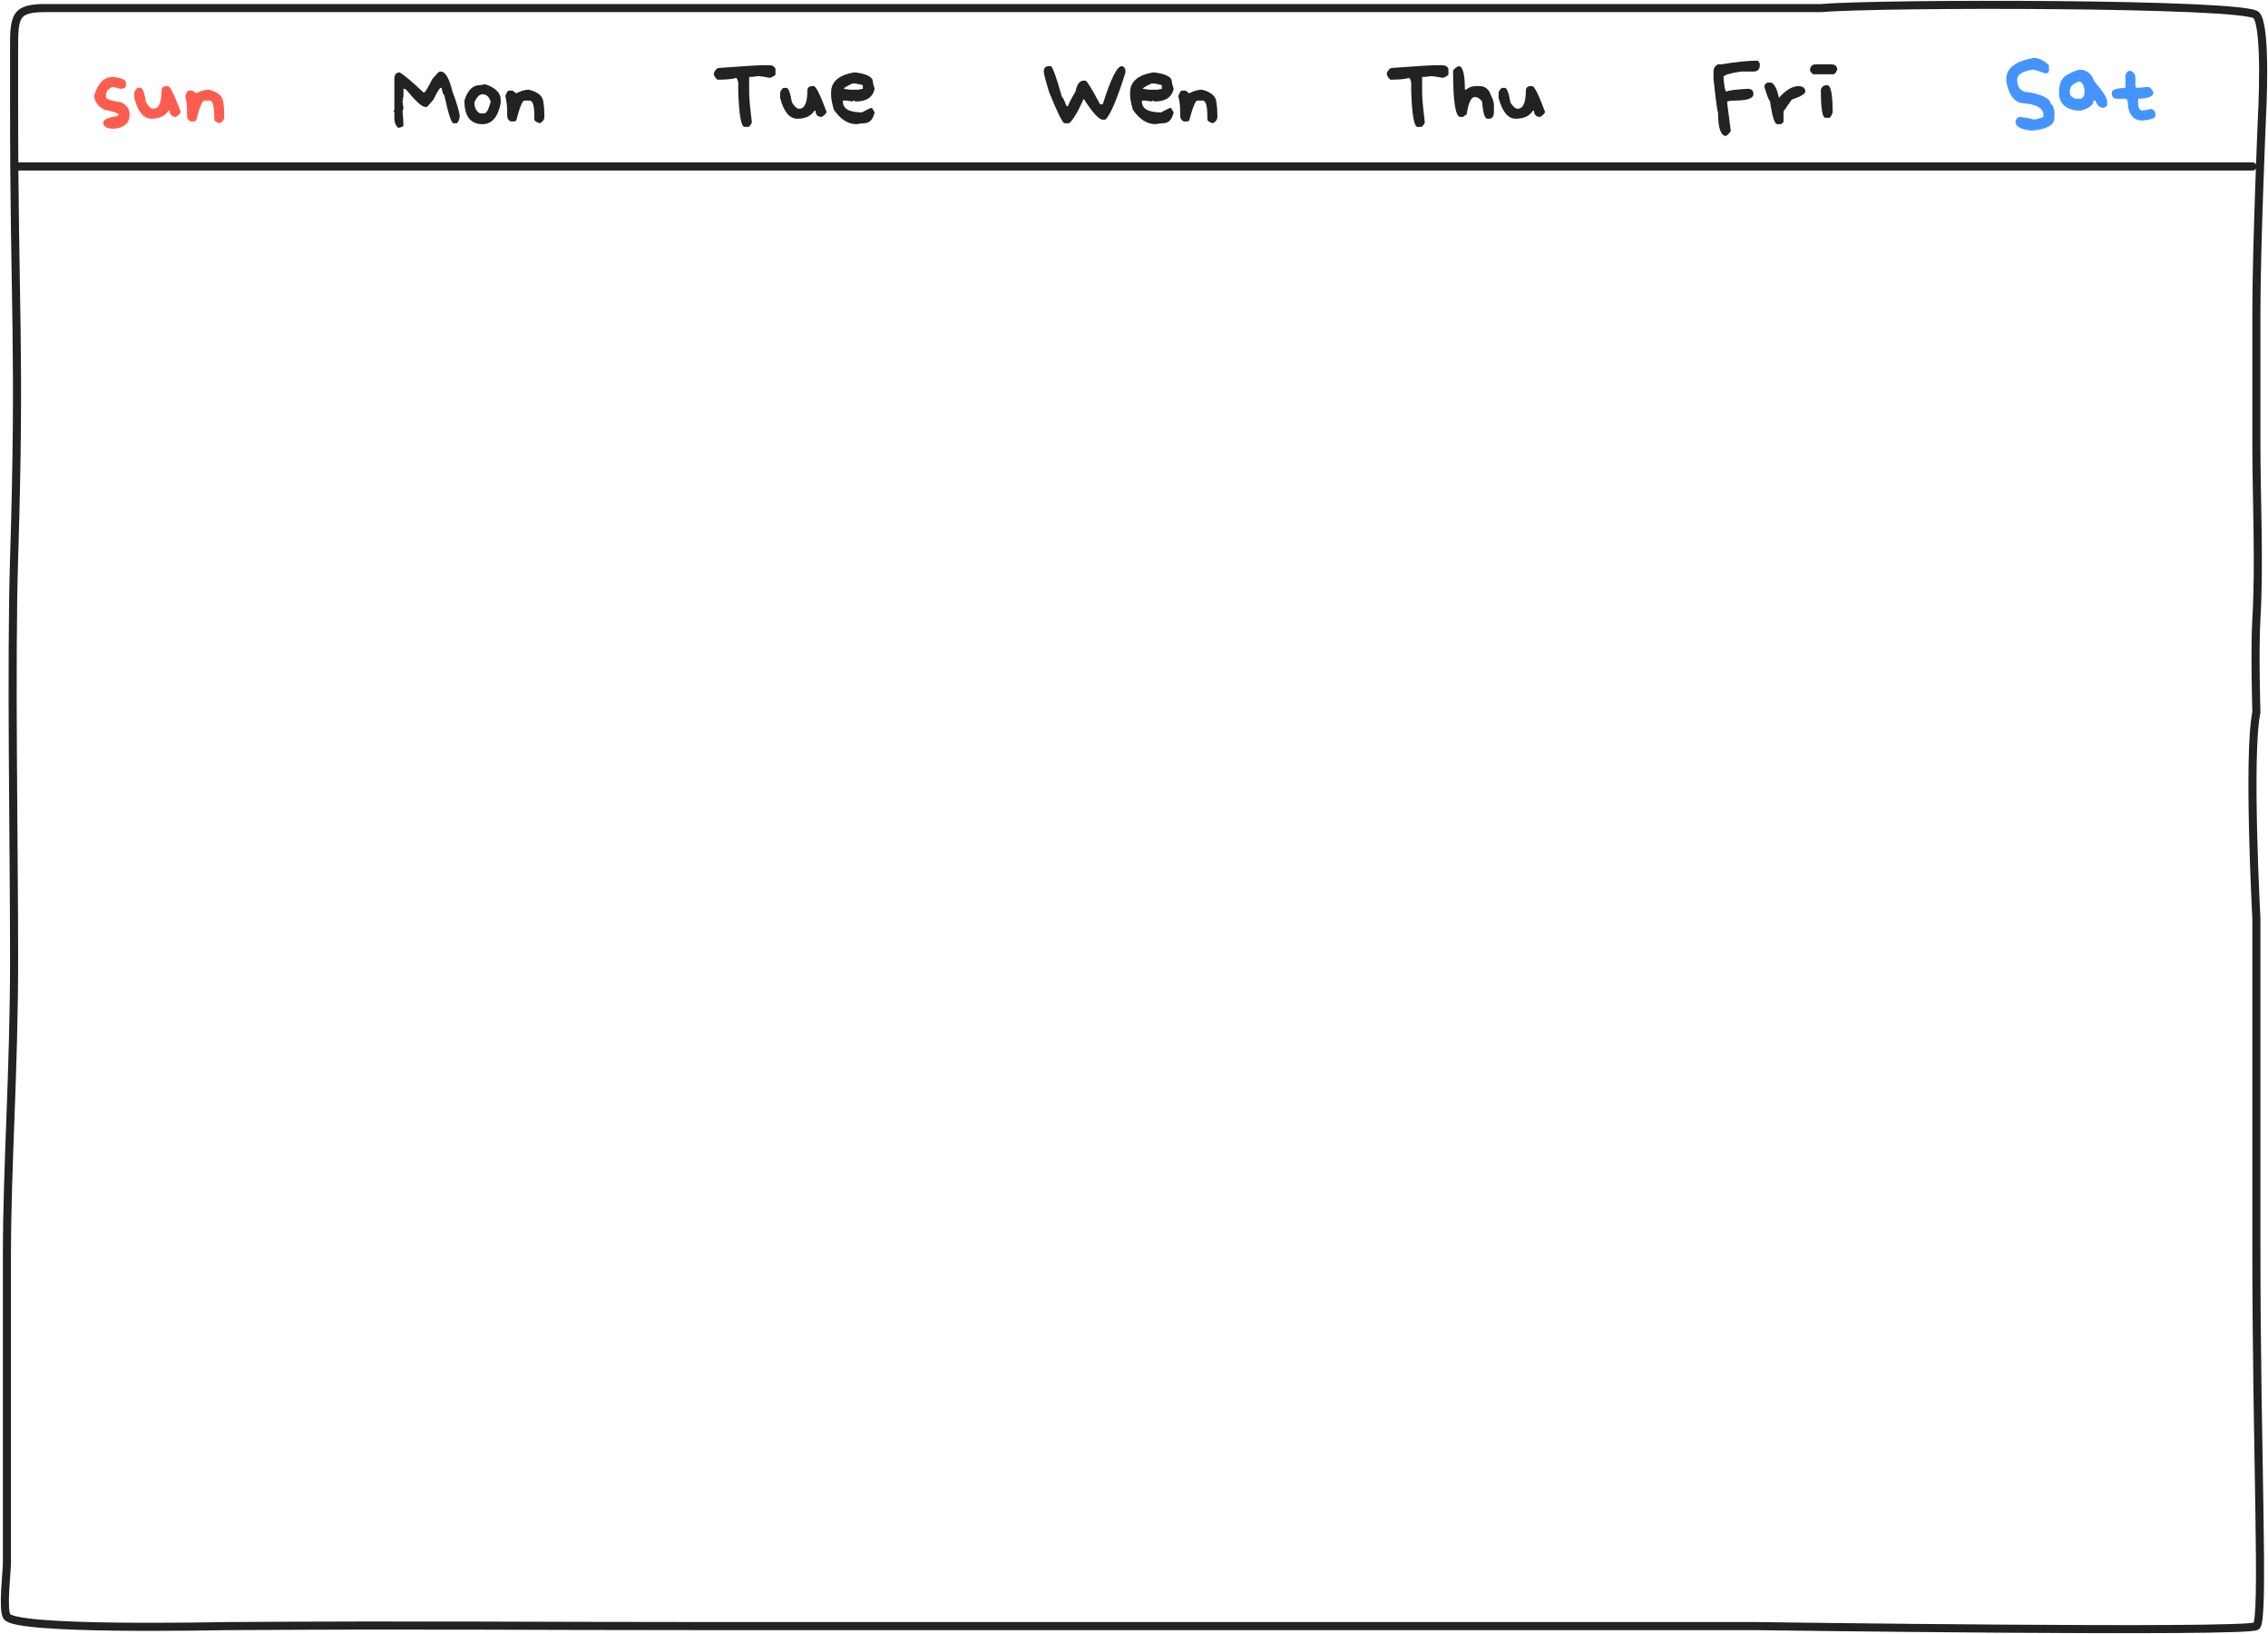
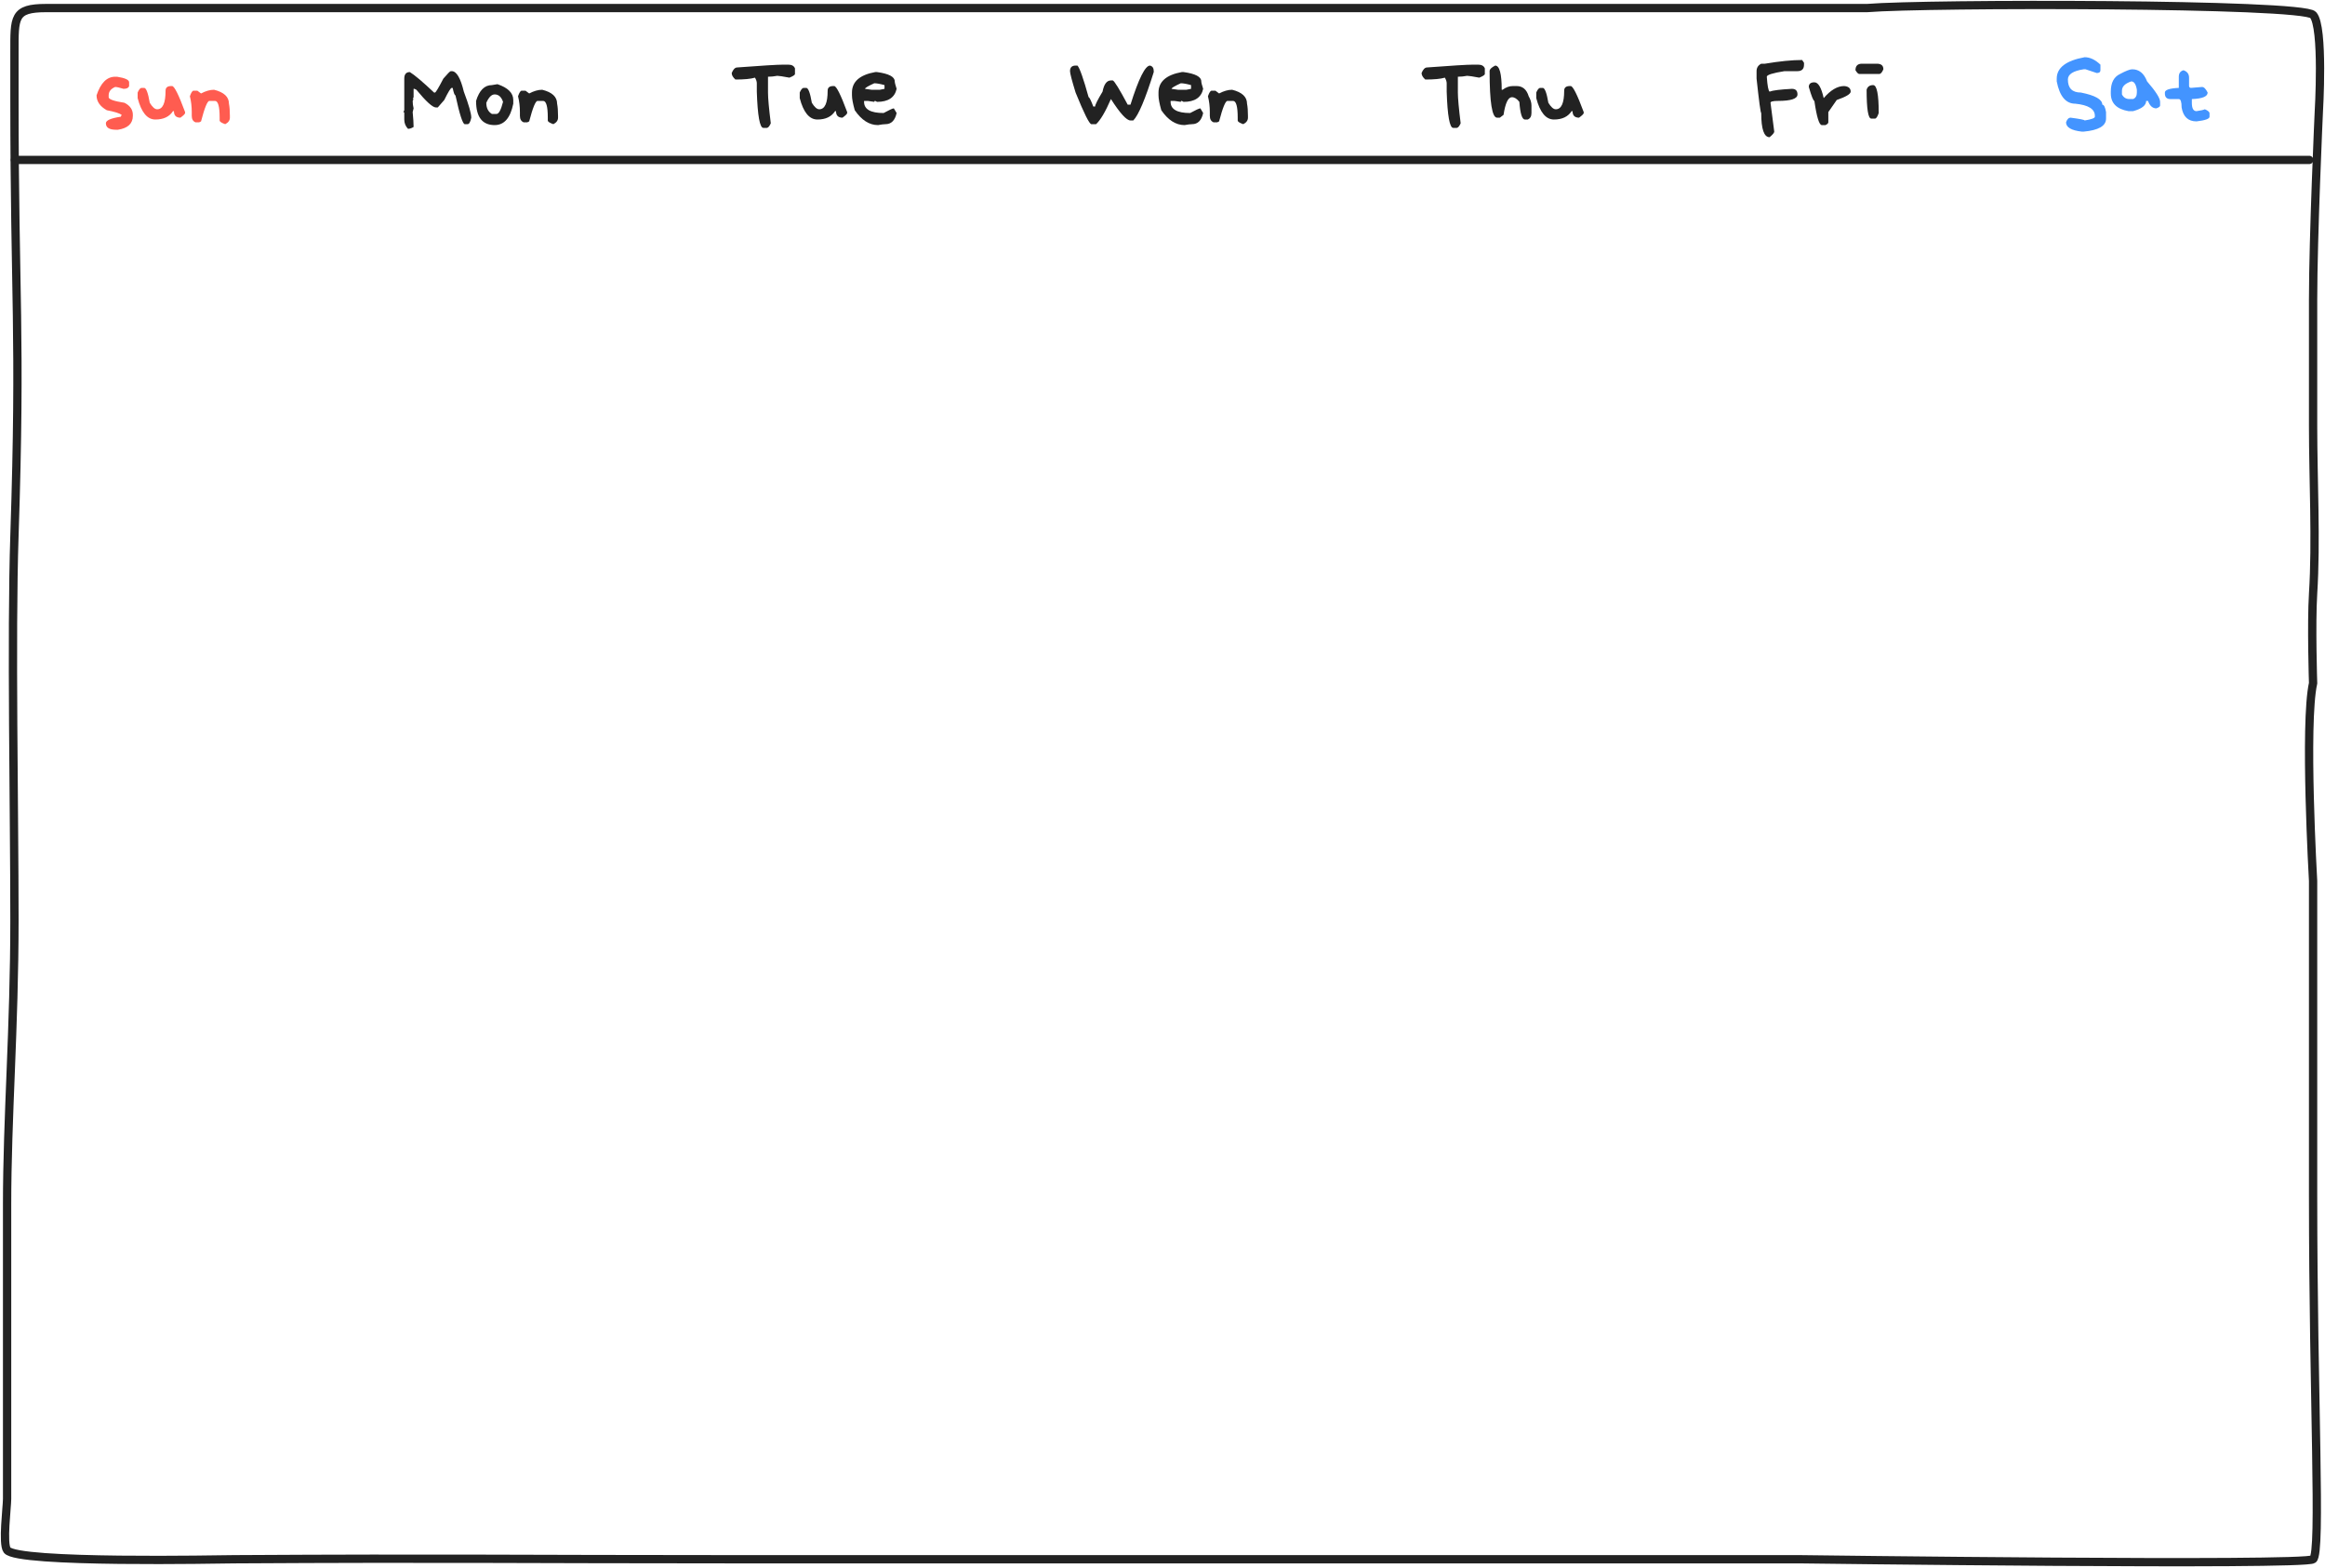
- <svg xmlns="http://www.w3.org/2000/svg" width="1402" height="1010" viewBox="0 0 1402 1010" fill="none">
-   <path d="M8.714 345.069C12.785 213.733 8.714 192.399 8.714 63.362V33.541C8.714 10.957 8.115 4.99 27.77 4.99L84.32 4.99H321.606H494.096H670.53L1125.86 4.99C1161.66 1.844 1388.26 1.818 1394.82 9.42C1401.38 17.022 1398.26 72.244 1398.26 72.244C1398.26 72.244 1394.82 152.573 1394.82 193.004V274.657C1394.82 308.821 1396.83 348.439 1394.82 382.518C1393.67 402.018 1394.82 440.255 1394.82 440.255C1389.38 466.511 1394.82 567.785 1394.82 567.785V685.163V771.074C1394.82 901.519 1399.88 1000.85 1394.82 1005.11C1389.76 1009.37 1084.95 1005.11 1084.95 1005.11H647.874H441.194C314.087 1005.11 268.372 1004.31 141.306 1005.11C132.887 1005.16 10.448 1007.92 4.278 999.214C1.402 995.156 4.279 971.498 4.279 966.221L4.278 911.021L4.279 776.513C4.279 719.923 8.714 663.029 8.714 592.515C8.714 522 6.689 410.42 8.714 345.069Z" stroke="#222222" stroke-width="5" stroke-linecap="round" />
-   <path d="M9 102.901H1392.5" stroke="#222222" stroke-width="5" stroke-linecap="round" />
-   <path d="M69.448 47.589H70.576C75.43 48.341 77.856 49.462 77.856 50.952V53.208C77.487 54.329 76.366 54.89 74.493 54.89C72.06 54.138 70.378 53.762 69.448 53.762C66.837 54.856 65.531 56.537 65.531 58.807V59.935C65.531 61.193 68.71 62.314 75.067 63.298C78.431 65.007 80.112 67.434 80.112 70.578V71.153C80.112 75.828 77.118 78.631 71.13 79.561H70.002C65.9 79.561 63.85 78.255 63.85 75.644C63.85 73.907 66.837 72.595 72.811 71.706L73.365 70.578C71.998 69.594 69.011 68.664 64.403 67.789C60.288 65.479 58.23 62.485 58.23 58.807C60.705 51.328 64.444 47.589 69.448 47.589ZM103.204 53.208H103.758C105.125 53.208 107.743 58.438 111.612 68.897V69.471C111.612 69.977 110.676 70.913 108.803 72.281C106.191 72.281 104.886 70.968 104.886 68.343H104.312C102.138 71.706 98.59 73.388 93.668 73.388C88.801 73.388 85.246 69.088 83.004 60.489V57.125C83.728 55.416 84.474 54.48 85.239 54.316H86.921C88.151 54.316 89.279 57.31 90.305 63.298C91.891 65.909 93.381 67.215 94.775 67.215C98.152 67.215 99.841 63.476 99.841 55.997C99.841 54.138 100.962 53.208 103.204 53.208ZM129.085 55.444C135.073 56.934 138.067 59.737 138.067 63.852C138.437 65.684 138.621 68.117 138.621 71.153V72.281C138.621 73.921 137.685 75.227 135.812 76.198C133.569 75.432 132.448 74.687 132.448 73.962V72.281C132.448 65.54 131.512 62.17 129.639 62.17H126.275C125.059 62.17 123.377 66.285 121.23 74.516L120.123 75.07H117.867C116.377 74.468 115.632 73.162 115.632 71.153V68.897C115.632 65.533 115.256 62.355 114.504 59.361C115.27 57.118 116.015 55.997 116.739 55.997H118.995L121.23 57.679C124.047 56.189 126.665 55.444 129.085 55.444Z" fill="#FF5C50" />
-   <path d="M271.839 44.226H272.393C275.277 44.226 277.711 48.341 279.693 56.572C282.688 64.542 284.185 69.779 284.185 72.281C283.665 74.892 282.913 76.198 281.929 76.198H280.247C278.989 76.033 277.123 70.237 274.648 58.807C274.129 58.807 273.568 57.31 272.967 54.316H272.393C271.791 54.316 270.294 56.749 267.901 61.617L263.984 66.108H262.856C260.874 66.108 256.95 62.553 251.085 55.444L249.957 54.89H249.403V59.935L248.85 61.042H249.403L248.85 62.17C248.85 63.715 249.034 65.212 249.403 66.661L248.85 68.897C249.219 72.725 249.403 75.719 249.403 77.879C248.173 78.631 247.052 79.007 246.04 79.007C244.536 77.448 243.784 75.575 243.784 73.388V69.471C243.784 69.088 243.6 68.897 243.23 68.897L243.784 67.789V48.717C243.784 46.092 244.905 44.779 247.147 44.779C250.087 46.598 254.954 50.713 261.749 57.125H262.303C262.754 57.125 264.436 54.322 267.348 48.717C269.904 45.723 271.401 44.226 271.839 44.226ZM299.976 52.08C306.333 54.227 309.512 57.406 309.512 61.617V63.852C307.775 72.451 304.036 76.751 298.294 76.751C290.815 76.751 287.076 71.891 287.076 62.17C289.018 55.813 292.196 52.634 296.612 52.634C296.886 52.634 298.007 52.45 299.976 52.08ZM293.249 63.298C293.249 66.47 294.37 68.712 296.612 70.025H299.422C300.789 70.025 302.095 67.598 303.339 62.744C302.327 59.75 300.646 58.253 298.294 58.253C296.421 58.253 294.739 59.935 293.249 63.298ZM326.964 55.444C332.952 56.934 335.946 59.737 335.946 63.852C336.315 65.684 336.5 68.117 336.5 71.153V72.281C336.5 73.921 335.563 75.227 333.69 76.198C331.448 75.432 330.327 74.687 330.327 73.962V72.281C330.327 65.54 329.391 62.17 327.518 62.17H324.154C322.938 62.17 321.256 66.285 319.109 74.516L318.002 75.07H315.746C314.256 74.468 313.511 73.162 313.511 71.153V68.897C313.511 65.533 313.135 62.355 312.383 59.361C313.148 57.118 313.894 55.997 314.618 55.997H316.874L319.109 57.679C321.926 56.189 324.544 55.444 326.964 55.444Z" fill="#222222" />
-   <path d="M472.074 40.309H475.438C477.447 40.309 478.76 41.054 479.375 42.544V45.907C479.375 46.509 478.254 47.254 476.012 48.143C472.088 47.404 469.654 47.035 468.711 47.035C466.756 47.404 464.89 47.589 463.112 47.589V57.125C463.112 60.529 463.673 66.702 464.794 75.644C464.069 77.339 463.317 78.269 462.538 78.433H460.303C458.156 78.433 456.844 71.146 456.365 56.572V51.527C456.365 50.501 455.996 49.373 455.258 48.143C452.783 48.895 448.853 49.271 443.466 49.271C441.976 47.958 441.23 46.653 441.23 45.354C442.133 43.112 443.254 41.99 444.594 41.99C459.564 40.869 468.725 40.309 472.074 40.309ZM502.446 53.208H503C504.367 53.208 506.985 58.438 510.854 68.897V69.471C510.854 69.977 509.918 70.913 508.045 72.281C505.434 72.281 504.128 70.968 504.128 68.343H503.554C501.38 71.706 497.832 73.388 492.91 73.388C488.043 73.388 484.488 69.088 482.246 60.489V57.125C482.971 55.416 483.716 54.48 484.481 54.316H486.163C487.394 54.316 488.521 57.31 489.547 63.298C491.133 65.909 492.623 67.215 494.018 67.215C497.395 67.215 499.083 63.476 499.083 55.997C499.083 54.138 500.204 53.208 502.446 53.208ZM527.773 44.779H528.881C535.99 45.75 539.545 47.623 539.545 50.399C539.545 51.082 539.921 52.579 540.673 54.89C539.538 60.126 535.607 62.744 528.881 62.744L527.773 62.17C527.391 62.17 527.199 62.362 527.199 62.744L523.282 62.17H521.047V62.744C521.047 67.229 524.971 69.471 532.818 69.471C536.277 67.598 538.335 66.661 538.991 66.661L540.673 69.471C539.688 73.955 537.446 76.198 533.946 76.198C533.003 76.198 531.506 76.382 529.455 76.751C524.205 76.751 519.529 73.764 515.428 67.789C514.307 63.811 513.746 60.817 513.746 58.807V57.125C513.746 50.576 518.422 46.461 527.773 44.779ZM521.601 54.89L525.518 55.444H530.583L533.372 54.89V52.634C530.72 51.896 528.662 51.527 527.199 51.527C523.467 53.208 521.601 54.329 521.601 54.89Z" fill="#222222" />
-   <path d="M648.594 40.862H649.722C651.075 42.312 653.317 48.669 656.448 59.935C656.913 59.935 657.85 61.801 659.258 65.533H660.365C660.365 64.549 661.862 61.562 664.856 56.572C665.718 52.074 667.399 49.825 669.901 49.825H671.029C672.027 50.207 675.021 55.075 680.012 64.426H681.693C686.643 48.717 690.566 40.862 693.465 40.862C694.969 41.232 695.721 42.353 695.721 44.226V44.779C690.635 61.076 686.52 70.804 683.375 73.962H681.693C679.342 73.962 675.411 69.656 669.901 61.042C666.552 68.767 663.564 73.819 660.939 76.198H658.13C656.927 76.198 653.748 69.84 648.594 57.125C646.352 49.852 645.23 45.552 645.23 44.226C645.23 41.984 646.352 40.862 648.594 40.862ZM712.619 44.779H713.727C720.836 45.75 724.391 47.623 724.391 50.399C724.391 51.082 724.767 52.579 725.519 54.89C724.384 60.126 720.453 62.744 713.727 62.744L712.619 62.17C712.236 62.17 712.045 62.362 712.045 62.744L708.128 62.17H705.893V62.744C705.893 67.229 709.816 69.471 717.664 69.471C721.123 67.598 723.181 66.661 723.837 66.661L725.519 69.471C724.534 73.955 722.292 76.198 718.792 76.198C717.849 76.198 716.352 76.382 714.301 76.751C709.051 76.751 704.375 73.764 700.273 67.789C699.152 63.811 698.592 60.817 698.592 58.807V57.125C698.592 50.576 703.268 46.461 712.619 44.779ZM706.446 54.89L710.363 55.444H715.429L718.218 54.89V52.634C715.565 51.896 713.508 51.527 712.045 51.527C708.312 53.208 706.446 54.329 706.446 54.89ZM742.991 55.444C748.979 56.934 751.974 59.737 751.974 63.852C752.343 65.684 752.527 68.117 752.527 71.153V72.281C752.527 73.921 751.591 75.227 749.718 76.198C747.476 75.432 746.354 74.687 746.354 73.962V72.281C746.354 65.54 745.418 62.17 743.545 62.17H740.182C738.965 62.17 737.283 66.285 735.137 74.516L734.029 75.07H731.773C730.283 74.468 729.538 73.162 729.538 71.153V68.897C729.538 65.533 729.162 62.355 728.41 59.361C729.176 57.118 729.921 55.997 730.646 55.997H732.901L735.137 57.679C737.953 56.189 740.571 55.444 742.991 55.444Z" fill="#222222" />
-   <path d="M888.074 40.309H891.438C893.447 40.309 894.76 41.054 895.375 42.544V45.907C895.375 46.509 894.254 47.254 892.012 48.143C888.088 47.404 885.654 47.035 884.711 47.035C882.756 47.404 880.89 47.589 879.112 47.589V57.125C879.112 60.529 879.673 66.702 880.794 75.644C880.069 77.339 879.317 78.269 878.538 78.433H876.303C874.156 78.433 872.844 71.146 872.365 56.572V51.527C872.365 50.501 871.996 49.373 871.258 48.143C868.783 48.895 864.853 49.271 859.466 49.271C857.976 47.958 857.23 46.653 857.23 45.354C858.133 43.112 859.254 41.99 860.594 41.99C875.564 40.869 884.725 40.309 888.074 40.309ZM901.609 40.862C904.234 40.862 905.547 45.723 905.547 55.444H906.101C908.056 53.953 910.113 53.208 912.273 53.208H914.509C918.146 53.208 920.579 55.259 921.81 59.361C922.931 61.288 923.491 63.161 923.491 64.98V69.471C923.491 71.481 922.739 72.786 921.235 73.388H919.554C917.831 73.388 916.71 69.84 916.19 62.744C914.741 60.871 913.244 59.935 911.699 59.935C909.416 59.935 907.734 63.483 906.654 70.578L904.419 72.281H902.737C899.743 72.281 898.246 62.929 898.246 44.226C898.246 43.105 899.367 41.984 901.609 40.862ZM946.583 53.208H947.137C948.504 53.208 951.122 58.438 954.991 68.897V69.471C954.991 69.977 954.055 70.913 952.182 72.281C949.57 72.281 948.265 70.968 948.265 68.343H947.69C945.517 71.706 941.969 73.388 937.047 73.388C932.18 73.388 928.625 69.088 926.383 60.489V57.125C927.107 55.416 927.853 54.48 928.618 54.316H930.3C931.53 54.316 932.658 57.31 933.684 63.298C935.27 65.909 936.76 67.215 938.154 67.215C941.531 67.215 943.22 63.476 943.22 55.997C943.22 54.138 944.341 53.208 946.583 53.208Z" fill="#222222" />
-   <path d="M1086.71 37.499L1087.84 39.181V40.309C1087.84 42.92 1086.53 44.226 1083.9 44.226H1076.07C1068.96 45.347 1065.4 46.468 1065.4 47.589C1065.77 53.058 1066.33 56.052 1067.08 56.572C1068.97 55.82 1073.46 55.259 1080.54 54.89C1082.78 54.89 1083.9 56.011 1083.9 58.253C1083.9 60.864 1079.98 62.17 1072.13 62.17C1069.14 62.17 1067.64 62.546 1067.64 63.298L1069.89 80.689C1069.89 81.386 1068.96 82.507 1067.08 84.052C1063.72 84.052 1062.04 79.192 1062.04 69.471C1061.66 69.471 1060.72 62.553 1059.23 48.717V44.226C1059.23 42.189 1060.17 40.692 1062.04 39.735H1064.28C1073.18 38.244 1080.65 37.499 1086.71 37.499ZM1094.09 50.952C1096.42 50.952 1098.29 54.131 1099.71 60.489C1103.87 55.635 1107.98 53.208 1112.04 53.208C1114.66 53.413 1115.98 54.534 1115.98 56.572C1115.98 57.993 1113.17 59.675 1107.57 61.617L1102.5 68.897V75.07C1102.5 75.617 1101.94 76.177 1100.82 76.751H1098.58C1096.99 76.751 1095.49 71.891 1094.09 62.17C1093.48 62.17 1092.36 59.367 1090.73 53.762C1090.73 51.889 1091.85 50.952 1094.09 50.952ZM1122.78 39.735H1131.77C1134.39 39.735 1135.7 40.856 1135.7 43.098C1134.98 44.807 1134.23 45.743 1133.45 45.907H1121.1C1120.53 45.907 1119.78 45.162 1118.87 43.672C1118.87 41.047 1120.17 39.735 1122.78 39.735ZM1129.53 52.634C1131.77 52.634 1132.89 58.246 1132.89 69.471C1132.13 71.713 1131.38 72.834 1130.64 72.834H1128.4C1126.53 72.834 1125.59 67.037 1125.59 55.444C1126.11 53.571 1127.43 52.634 1129.53 52.634Z" fill="#222222" />
-   <path d="M1257.07 35.818C1260.28 35.818 1263.45 37.315 1266.58 40.309V43.672C1266.58 44.793 1265.84 45.354 1264.35 45.354L1257.62 43.098H1256.49C1250.14 44.055 1246.96 46.112 1246.96 49.271C1246.96 54.507 1249.58 57.125 1254.81 57.125C1263.41 58.834 1267.71 61.268 1267.71 64.426C1268.7 64.426 1269.45 65.916 1269.97 68.897V72.834C1269.97 77.25 1265.48 79.868 1256.49 80.689H1255.37C1249.02 79.978 1245.85 78.105 1245.85 75.07C1246.48 73.21 1247.41 72.281 1248.64 72.281C1254.26 73.019 1257.07 73.579 1257.07 73.962C1261.17 73.306 1263.22 72.554 1263.22 71.706V71.153C1263.22 67.065 1259.3 64.631 1251.45 63.852C1245.71 63.852 1241.97 59.367 1240.23 50.399V48.717C1240.23 42.154 1245.84 37.855 1257.07 35.818ZM1285.74 43.098C1289.87 43.098 1292.86 45.532 1294.72 50.399C1299.96 56.442 1302.57 60.557 1302.57 62.744V64.98C1302.57 65.54 1301.82 66.101 1300.32 66.661C1298.04 66.661 1296.35 65.164 1295.27 62.17H1294.15C1294.15 64.864 1291.53 66.921 1286.29 68.343H1283.5C1276.39 67.112 1272.84 63.558 1272.84 57.679V56.572C1272.84 51.199 1274.71 47.644 1278.46 45.907C1281.96 44.034 1284.38 43.098 1285.74 43.098ZM1279.56 55.997V58.253C1280.52 60.112 1282.02 61.042 1284.06 61.042H1286.29C1287.79 60.441 1288.55 59.135 1288.55 57.125V55.444C1287.99 52.08 1286.87 50.399 1285.18 50.399C1281.44 51.643 1279.56 53.509 1279.56 55.997ZM1316.66 43.672C1318.91 44.438 1320.03 45.928 1320.03 48.143V53.208C1320.15 53.947 1320.53 54.316 1321.15 54.316L1327.88 53.762C1329 53.762 1330.12 54.883 1331.24 57.125C1331.24 59.518 1328.07 60.83 1321.71 61.063V63.298C1321.71 66.661 1322.64 68.343 1324.52 68.343C1327.09 67.974 1328.77 67.598 1329.56 67.215C1331.27 67.94 1332.21 68.692 1332.37 69.471V71.706C1332.37 72.978 1329.75 73.914 1324.52 74.516C1319.47 74.516 1316.48 71.713 1315.54 66.108C1315.54 62.744 1314.97 61.063 1313.85 61.063H1308.81C1306.57 61.063 1305.45 59.935 1305.45 57.679V57.125C1305.45 55.512 1308.25 54.575 1313.85 54.316V47.589C1313.85 45.497 1314.79 44.192 1316.66 43.672Z" fill="#4394FF" />
+ <svg xmlns="http://www.w3.org/2000/svg" width="1402" height="945" viewBox="0 0 1402 945" fill="none">
+   <path d="M8.714 322.923C12.785 200.09 8.714 180.137 8.714 59.454V31.564C8.714 10.442 8.115 4.861 27.77 4.861L84.32 4.861H321.606H494.096H670.53L1125.86 4.861C1161.66 1.919 1388.26 1.894 1394.82 9.004C1401.38 16.114 1398.26 67.761 1398.26 67.761C1398.26 67.761 1394.82 142.889 1394.82 180.703V257.07C1394.82 289.021 1396.83 326.075 1394.82 357.947C1393.67 376.185 1394.82 411.947 1394.82 411.947C1389.38 436.503 1394.82 531.22 1394.82 531.22V640.999V721.348C1394.82 843.348 1399.88 936.249 1394.82 940.23C1389.76 944.212 1084.95 940.23 1084.95 940.23H647.874H441.194C314.087 940.23 268.372 939.483 141.306 940.23C132.887 940.28 10.448 942.856 4.278 934.718C1.402 930.923 4.279 908.796 4.279 903.861L4.278 852.235L4.279 726.435C4.279 673.509 8.714 620.298 8.714 554.349C8.714 488.399 6.689 384.043 8.714 322.923Z" stroke="#222222" stroke-width="5" stroke-linecap="round" />
+   <path d="M9 96.433H1392.5" stroke="#222222" stroke-width="5" stroke-linecap="round" />
+   <path d="M69.448 46.269H70.576C75.43 47.021 77.856 48.142 77.856 49.632V51.888C77.487 53.009 76.366 53.57 74.493 53.57C72.06 52.818 70.378 52.442 69.448 52.442C66.837 53.536 65.531 55.217 65.531 57.487V58.615C65.531 59.873 68.71 60.994 75.067 61.978C78.431 63.687 80.112 66.114 80.112 69.258V69.832C80.112 74.508 77.118 77.311 71.13 78.241H70.002C65.9 78.241 63.85 76.935 63.85 74.324C63.85 72.587 66.837 71.275 72.811 70.386L73.365 69.258C71.998 68.274 69.011 67.344 64.403 66.469C60.288 64.159 58.23 61.165 58.23 57.487C60.705 50.008 64.444 46.269 69.448 46.269ZM103.204 51.888H103.758C105.125 51.888 107.743 57.118 111.612 67.577V68.151C111.612 68.657 110.676 69.593 108.803 70.96C106.191 70.96 104.886 69.648 104.886 67.023H104.312C102.138 70.386 98.59 72.068 93.668 72.068C88.801 72.068 85.246 67.768 83.004 59.169V55.805C83.728 54.096 84.474 53.16 85.239 52.996H86.921C88.151 52.996 89.279 55.99 90.305 61.978C91.891 64.589 93.381 65.895 94.775 65.895C98.152 65.895 99.841 62.156 99.841 54.677C99.841 52.818 100.962 51.888 103.204 51.888ZM129.085 54.123C135.073 55.614 138.067 58.416 138.067 62.532C138.437 64.364 138.621 66.797 138.621 69.832V70.96C138.621 72.601 137.685 73.907 135.812 74.877C133.569 74.112 132.448 73.367 132.448 72.642V70.96C132.448 64.22 131.512 60.85 129.639 60.85H126.275C125.059 60.85 123.377 64.965 121.23 73.196L120.123 73.749H117.867C116.377 73.148 115.632 71.842 115.632 69.832V67.577C115.632 64.213 115.256 61.035 114.504 58.041C115.27 55.798 116.015 54.677 116.739 54.677H118.995L121.23 56.359C124.047 54.869 126.665 54.123 129.085 54.123Z" fill="#FF5C50" />
+   <path d="M271.839 42.906H272.393C275.277 42.906 277.711 47.021 279.693 55.252C282.688 63.222 284.185 68.459 284.185 70.96C283.665 73.572 282.913 74.877 281.929 74.877H280.247C278.989 74.713 277.123 68.916 274.648 57.487C274.129 57.487 273.568 55.99 272.967 52.996H272.393C271.791 52.996 270.294 55.429 267.901 60.296L263.984 64.788H262.856C260.874 64.788 256.95 61.233 251.085 54.123L249.957 53.57H249.403V58.615L248.85 59.722H249.403L248.85 60.85C248.85 62.395 249.034 63.892 249.403 65.341L248.85 67.577C249.219 71.405 249.403 74.399 249.403 76.559C248.173 77.311 247.052 77.687 246.04 77.687C244.536 76.128 243.784 74.255 243.784 72.068V68.151C243.784 67.768 243.6 67.577 243.23 67.577L243.784 66.469V47.397C243.784 44.772 244.905 43.459 247.147 43.459C250.087 45.278 254.954 49.393 261.749 55.805H262.303C262.754 55.805 264.436 53.002 267.348 47.397C269.904 44.403 271.401 42.906 271.839 42.906ZM299.976 50.76C306.333 52.907 309.512 56.085 309.512 60.296V62.532C307.775 71.131 304.036 75.431 298.294 75.431C290.815 75.431 287.076 70.571 287.076 60.85C289.018 54.493 292.196 51.314 296.612 51.314C296.886 51.314 298.007 51.129 299.976 50.76ZM293.249 61.978C293.249 65.15 294.37 67.392 296.612 68.705H299.422C300.789 68.705 302.095 66.278 303.339 61.424C302.327 58.43 300.646 56.933 298.294 56.933C296.421 56.933 294.739 58.615 293.249 61.978ZM326.964 54.123C332.952 55.614 335.946 58.416 335.946 62.532C336.315 64.364 336.5 66.797 336.5 69.832V70.96C336.5 72.601 335.563 73.907 333.69 74.877C331.448 74.112 330.327 73.367 330.327 72.642V70.96C330.327 64.22 329.391 60.85 327.518 60.85H324.154C322.938 60.85 321.256 64.965 319.109 73.196L318.002 73.749H315.746C314.256 73.148 313.511 71.842 313.511 69.832V67.577C313.511 64.213 313.135 61.035 312.383 58.041C313.148 55.798 313.894 54.677 314.618 54.677H316.874L319.109 56.359C321.926 54.869 324.544 54.123 326.964 54.123Z" fill="#222222" />
+   <path d="M472.074 38.989H475.438C477.447 38.989 478.76 39.734 479.375 41.224V44.587C479.375 45.189 478.254 45.934 476.012 46.823C472.088 46.084 469.654 45.715 468.711 45.715C466.756 46.084 464.89 46.269 463.112 46.269V55.805C463.112 59.209 463.673 65.382 464.794 74.324C464.069 76.019 463.317 76.949 462.538 77.113H460.303C458.156 77.113 456.844 69.826 456.365 55.252V50.206C456.365 49.181 455.996 48.053 455.258 46.823C452.783 47.575 448.853 47.951 443.466 47.951C441.976 46.638 441.23 45.333 441.23 44.034C442.133 41.791 443.254 40.67 444.594 40.67C459.564 39.549 468.725 38.989 472.074 38.989ZM502.446 51.888H503C504.367 51.888 506.985 57.118 510.854 67.577V68.151C510.854 68.657 509.918 69.593 508.045 70.96C505.434 70.96 504.128 69.648 504.128 67.023H503.554C501.38 70.386 497.832 72.068 492.91 72.068C488.043 72.068 484.488 67.768 482.246 59.169V55.805C482.971 54.096 483.716 53.16 484.481 52.996H486.163C487.394 52.996 488.521 55.99 489.547 61.978C491.133 64.589 492.623 65.895 494.018 65.895C497.395 65.895 499.083 62.156 499.083 54.677C499.083 52.818 500.204 51.888 502.446 51.888ZM527.773 43.459H528.881C535.99 44.43 539.545 46.303 539.545 49.079C539.545 49.762 539.921 51.259 540.673 53.57C539.538 58.806 535.607 61.424 528.881 61.424L527.773 60.85C527.391 60.85 527.199 61.041 527.199 61.424L523.282 60.85H521.047V61.424C521.047 65.909 524.971 68.151 532.818 68.151C536.277 66.278 538.335 65.341 538.991 65.341L540.673 68.151C539.688 72.635 537.446 74.877 533.946 74.877C533.003 74.877 531.506 75.062 529.455 75.431C524.205 75.431 519.529 72.444 515.428 66.469C514.307 62.491 513.746 59.497 513.746 57.487V55.805C513.746 49.256 518.422 45.141 527.773 43.459ZM521.601 53.57L525.518 54.123H530.583L533.372 53.57V51.314C530.72 50.576 528.662 50.206 527.199 50.206C523.467 51.888 521.601 53.009 521.601 53.57Z" fill="#222222" />
+   <path d="M648.594 39.542H649.722C651.075 40.992 653.317 47.349 656.448 58.615C656.913 58.615 657.85 60.481 659.258 64.213H660.365C660.365 63.229 661.862 60.242 664.856 55.252C665.718 50.753 667.399 48.504 669.901 48.504H671.029C672.027 48.887 675.021 53.754 680.012 63.106H681.693C686.643 47.397 690.566 39.542 693.465 39.542C694.969 39.912 695.721 41.033 695.721 42.906V43.459C690.635 59.756 686.52 69.484 683.375 72.642H681.693C679.342 72.642 675.411 68.335 669.901 59.722C666.552 67.447 663.564 72.499 660.939 74.877H658.13C656.927 74.877 653.748 68.52 648.594 55.805C646.352 48.532 645.23 44.232 645.23 42.906C645.23 40.664 646.352 39.542 648.594 39.542ZM712.619 43.459H713.727C720.836 44.43 724.391 46.303 724.391 49.079C724.391 49.762 724.767 51.259 725.519 53.57C724.384 58.806 720.453 61.424 713.727 61.424L712.619 60.85C712.236 60.85 712.045 61.041 712.045 61.424L708.128 60.85H705.893V61.424C705.893 65.909 709.816 68.151 717.664 68.151C721.123 66.278 723.181 65.341 723.837 65.341L725.519 68.151C724.534 72.635 722.292 74.877 718.792 74.877C717.849 74.877 716.352 75.062 714.301 75.431C709.051 75.431 704.375 72.444 700.273 66.469C699.152 62.491 698.592 59.497 698.592 57.487V55.805C698.592 49.256 703.268 45.141 712.619 43.459ZM706.446 53.57L710.363 54.123H715.429L718.218 53.57V51.314C715.565 50.576 713.508 50.206 712.045 50.206C708.312 51.888 706.446 53.009 706.446 53.57ZM742.991 54.123C748.979 55.614 751.974 58.416 751.974 62.532C752.343 64.364 752.527 66.797 752.527 69.832V70.96C752.527 72.601 751.591 73.907 749.718 74.877C747.476 74.112 746.354 73.367 746.354 72.642V70.96C746.354 64.22 745.418 60.85 743.545 60.85H740.182C738.965 60.85 737.283 64.965 735.137 73.196L734.029 73.749H731.773C730.283 73.148 729.538 71.842 729.538 69.832V67.577C729.538 64.213 729.162 61.035 728.41 58.041C729.176 55.798 729.921 54.677 730.646 54.677H732.901L735.137 56.359C737.953 54.869 740.571 54.123 742.991 54.123Z" fill="#222222" />
+   <path d="M888.074 38.989H891.438C893.447 38.989 894.76 39.734 895.375 41.224V44.587C895.375 45.189 894.254 45.934 892.012 46.823C888.088 46.084 885.654 45.715 884.711 45.715C882.756 46.084 880.89 46.269 879.112 46.269V55.805C879.112 59.209 879.673 65.382 880.794 74.324C880.069 76.019 879.317 76.949 878.538 77.113H876.303C874.156 77.113 872.844 69.826 872.365 55.252V50.206C872.365 49.181 871.996 48.053 871.258 46.823C868.783 47.575 864.853 47.951 859.466 47.951C857.976 46.638 857.23 45.333 857.23 44.034C858.133 41.791 859.254 40.67 860.594 40.67C875.564 39.549 884.725 38.989 888.074 38.989ZM901.609 39.542C904.234 39.542 905.547 44.403 905.547 54.123H906.101C908.056 52.633 910.113 51.888 912.273 51.888H914.509C918.146 51.888 920.579 53.939 921.81 58.041C922.931 59.968 923.491 61.841 923.491 63.66V68.151C923.491 70.161 922.739 71.466 921.235 72.068H919.554C917.831 72.068 916.71 68.52 916.19 61.424C914.741 59.551 913.244 58.615 911.699 58.615C909.416 58.615 907.734 62.163 906.654 69.258L904.419 70.96H902.737C899.743 70.96 898.246 61.609 898.246 42.906C898.246 41.785 899.367 40.664 901.609 39.542ZM946.583 51.888H947.137C948.504 51.888 951.122 57.118 954.991 67.577V68.151C954.991 68.657 954.055 69.593 952.182 70.96C949.57 70.96 948.265 69.648 948.265 67.023H947.69C945.517 70.386 941.969 72.068 937.047 72.068C932.18 72.068 928.625 67.768 926.383 59.169V55.805C927.107 54.096 927.853 53.16 928.618 52.996H930.3C931.53 52.996 932.658 55.99 933.684 61.978C935.27 64.589 936.76 65.895 938.154 65.895C941.531 65.895 943.22 62.156 943.22 54.677C943.22 52.818 944.341 51.888 946.583 51.888Z" fill="#222222" />
+   <path d="M1086.71 36.179L1087.84 37.861V38.989C1087.84 41.6 1086.53 42.906 1083.9 42.906H1076.07C1068.96 44.027 1065.4 45.148 1065.4 46.269C1065.77 51.738 1066.33 54.732 1067.08 55.252C1068.97 54.499 1073.46 53.939 1080.54 53.57C1082.78 53.57 1083.9 54.691 1083.9 56.933C1083.9 59.544 1079.98 60.85 1072.13 60.85C1069.14 60.85 1067.64 61.226 1067.64 61.978L1069.89 79.369C1069.89 80.066 1068.96 81.187 1067.08 82.732C1063.72 82.732 1062.04 77.872 1062.04 68.151C1061.66 68.151 1060.72 61.233 1059.23 47.397V42.906C1059.23 40.869 1060.17 39.372 1062.04 38.415H1064.28C1073.18 36.924 1080.65 36.179 1086.71 36.179ZM1094.09 49.632C1096.42 49.632 1098.29 52.811 1099.71 59.169C1103.87 54.315 1107.98 51.888 1112.04 51.888C1114.66 52.093 1115.98 53.214 1115.98 55.252C1115.98 56.673 1113.17 58.355 1107.57 60.296L1102.5 67.577V73.749C1102.5 74.296 1101.94 74.857 1100.82 75.431H1098.58C1096.99 75.431 1095.49 70.571 1094.09 60.85C1093.48 60.85 1092.36 58.047 1090.73 52.442C1090.73 50.569 1091.85 49.632 1094.09 49.632ZM1122.78 38.415H1131.77C1134.39 38.415 1135.7 39.536 1135.7 41.778C1134.98 43.487 1134.23 44.423 1133.45 44.587H1121.1C1120.53 44.587 1119.78 43.842 1118.87 42.352C1118.87 39.727 1120.17 38.415 1122.78 38.415ZM1129.53 51.314C1131.77 51.314 1132.89 56.926 1132.89 68.151C1132.13 70.393 1131.38 71.514 1130.64 71.514H1128.4C1126.53 71.514 1125.59 65.717 1125.59 54.123C1126.11 52.251 1127.43 51.314 1129.53 51.314Z" fill="#222222" />
+   <path d="M1257.07 34.498C1260.28 34.498 1263.45 35.995 1266.58 38.989V42.352C1266.58 43.473 1265.84 44.034 1264.35 44.034L1257.62 41.778H1256.49C1250.14 42.735 1246.96 44.792 1246.96 47.951C1246.96 53.187 1249.58 55.805 1254.81 55.805C1263.41 57.514 1267.71 59.948 1267.71 63.106C1268.7 63.106 1269.45 64.596 1269.97 67.577V71.514C1269.97 75.93 1265.48 78.548 1256.49 79.369H1255.37C1249.02 78.658 1245.85 76.785 1245.85 73.749C1246.48 71.89 1247.41 70.96 1248.64 70.96C1254.26 71.699 1257.07 72.259 1257.07 72.642C1261.17 71.986 1263.22 71.234 1263.22 70.386V69.832C1263.22 65.745 1259.3 63.311 1251.45 62.532C1245.71 62.532 1241.97 58.047 1240.23 49.079V47.397C1240.23 40.834 1245.84 36.535 1257.07 34.498ZM1285.74 41.778C1289.87 41.778 1292.86 44.211 1294.72 49.079C1299.96 55.122 1302.57 59.237 1302.57 61.424V63.66C1302.57 64.22 1301.82 64.781 1300.32 65.341C1298.04 65.341 1296.35 63.844 1295.27 60.85H1294.15C1294.15 63.544 1291.53 65.601 1286.29 67.023H1283.5C1276.39 65.793 1272.84 62.238 1272.84 56.359V55.252C1272.84 49.878 1274.71 46.324 1278.46 44.587C1281.96 42.714 1284.38 41.778 1285.74 41.778ZM1279.56 54.677V56.933C1280.52 58.792 1282.02 59.722 1284.06 59.722H1286.29C1287.79 59.121 1288.55 57.815 1288.55 55.805V54.123C1287.99 50.76 1286.87 49.079 1285.18 49.079C1281.44 50.323 1279.56 52.189 1279.56 54.677ZM1316.66 42.352C1318.91 43.118 1320.03 44.608 1320.03 46.823V51.888C1320.15 52.627 1320.53 52.996 1321.15 52.996L1327.88 52.442C1329 52.442 1330.12 53.563 1331.24 55.805C1331.24 58.198 1328.07 59.51 1321.71 59.743V61.978C1321.71 65.341 1322.64 67.023 1324.52 67.023C1327.09 66.654 1328.77 66.278 1329.56 65.895C1331.27 66.62 1332.21 67.372 1332.37 68.151V70.386C1332.37 71.658 1329.75 72.594 1324.52 73.196C1319.47 73.196 1316.48 70.393 1315.54 64.788C1315.54 61.424 1314.97 59.743 1313.85 59.743H1308.81C1306.57 59.743 1305.45 58.615 1305.45 56.359V55.805C1305.45 54.192 1308.25 53.255 1313.85 52.996V46.269C1313.85 44.177 1314.79 42.872 1316.66 42.352Z" fill="#4394FF" />
</svg>
